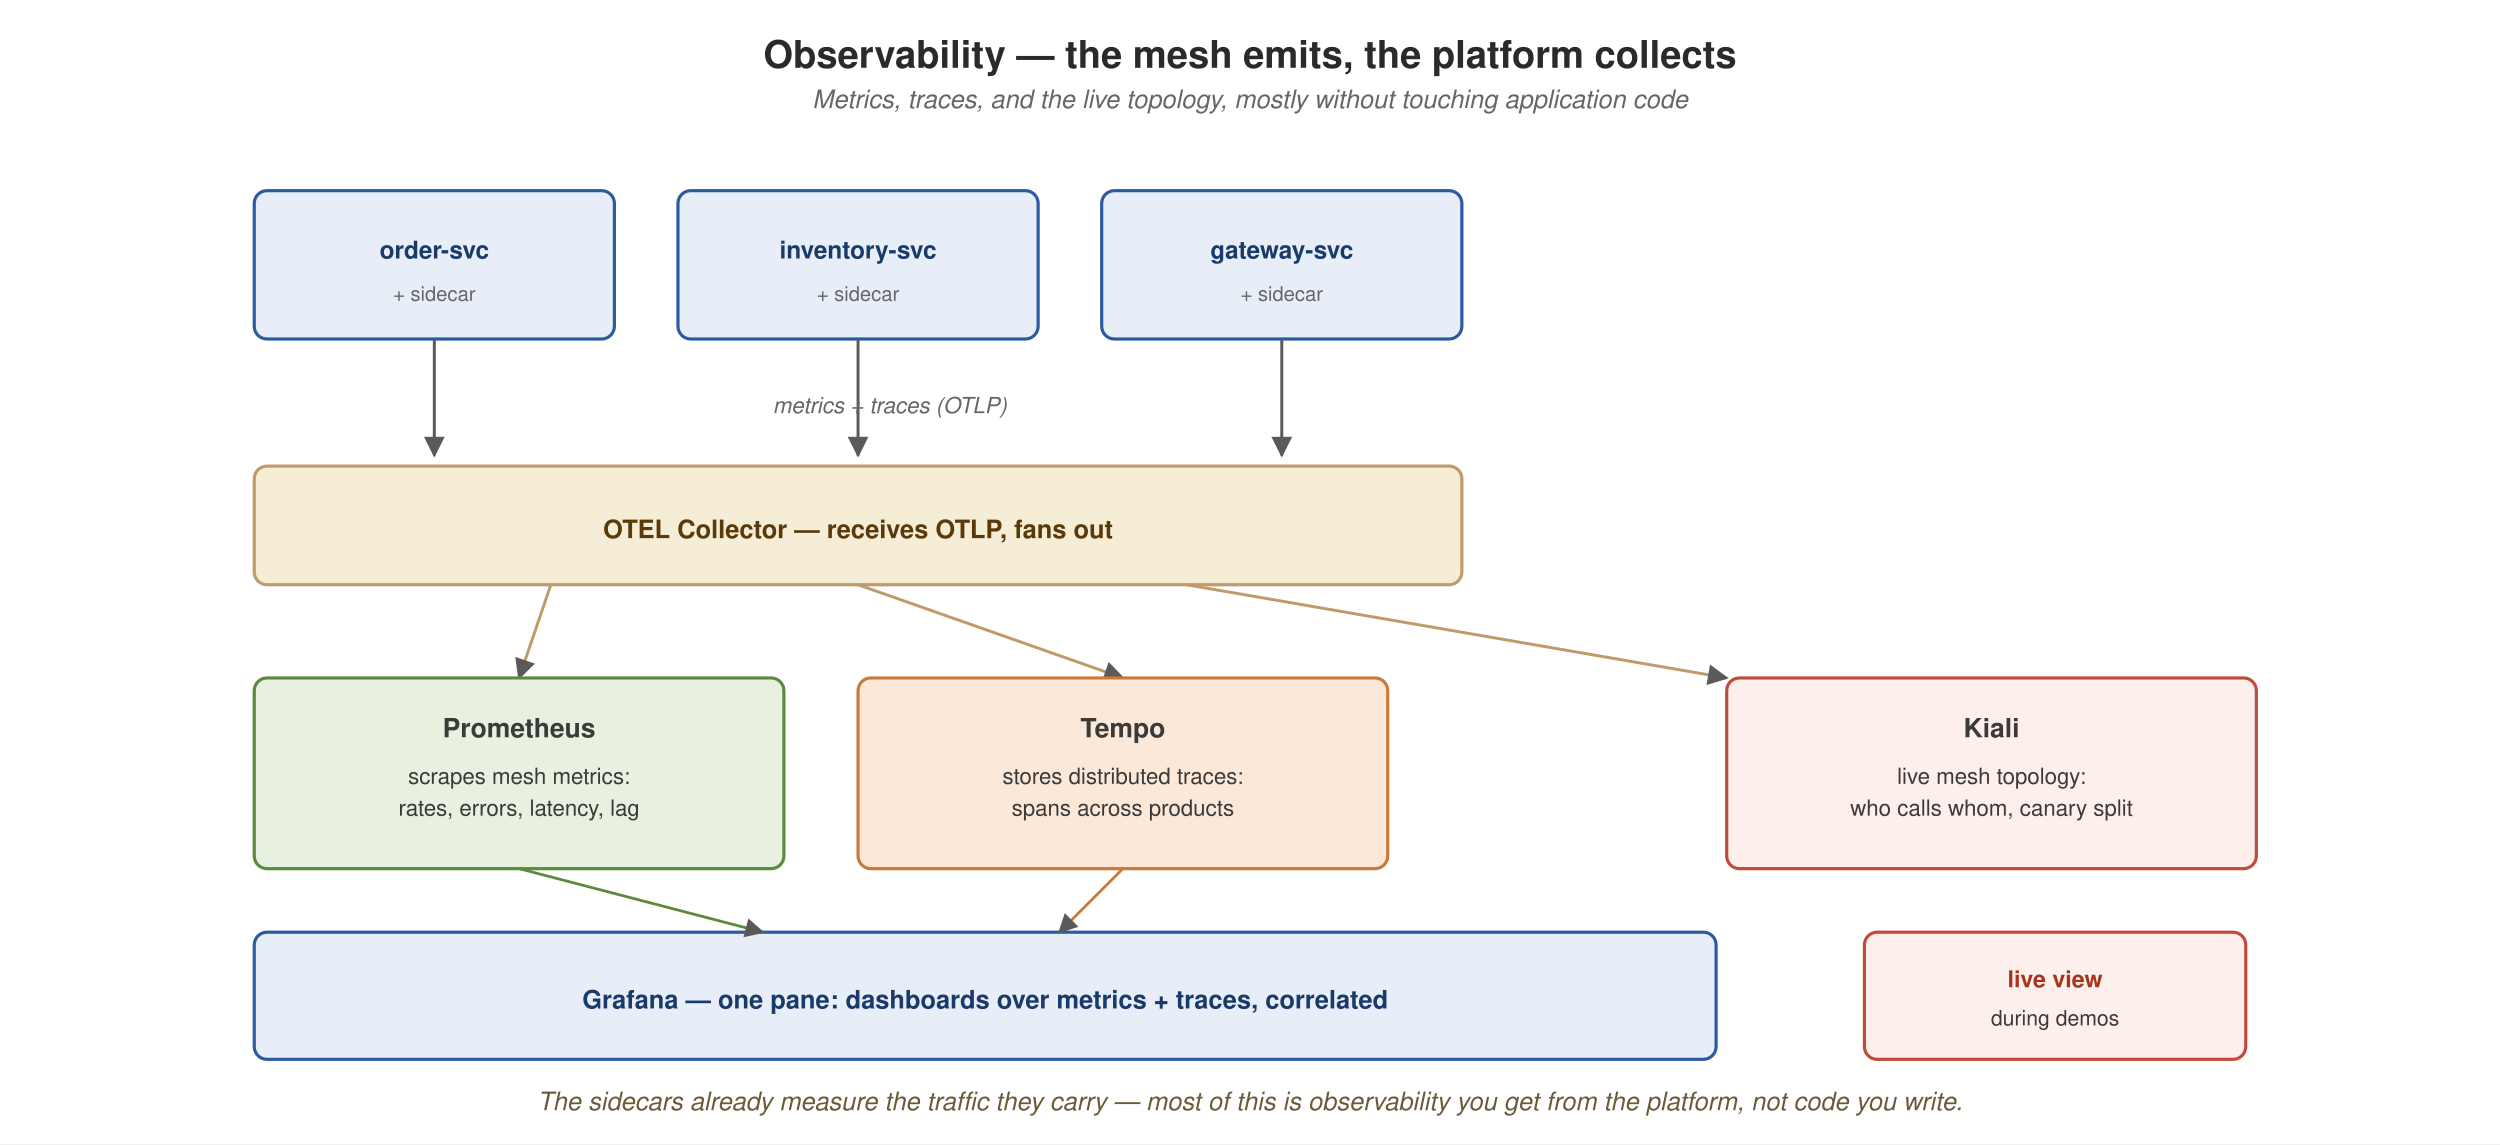
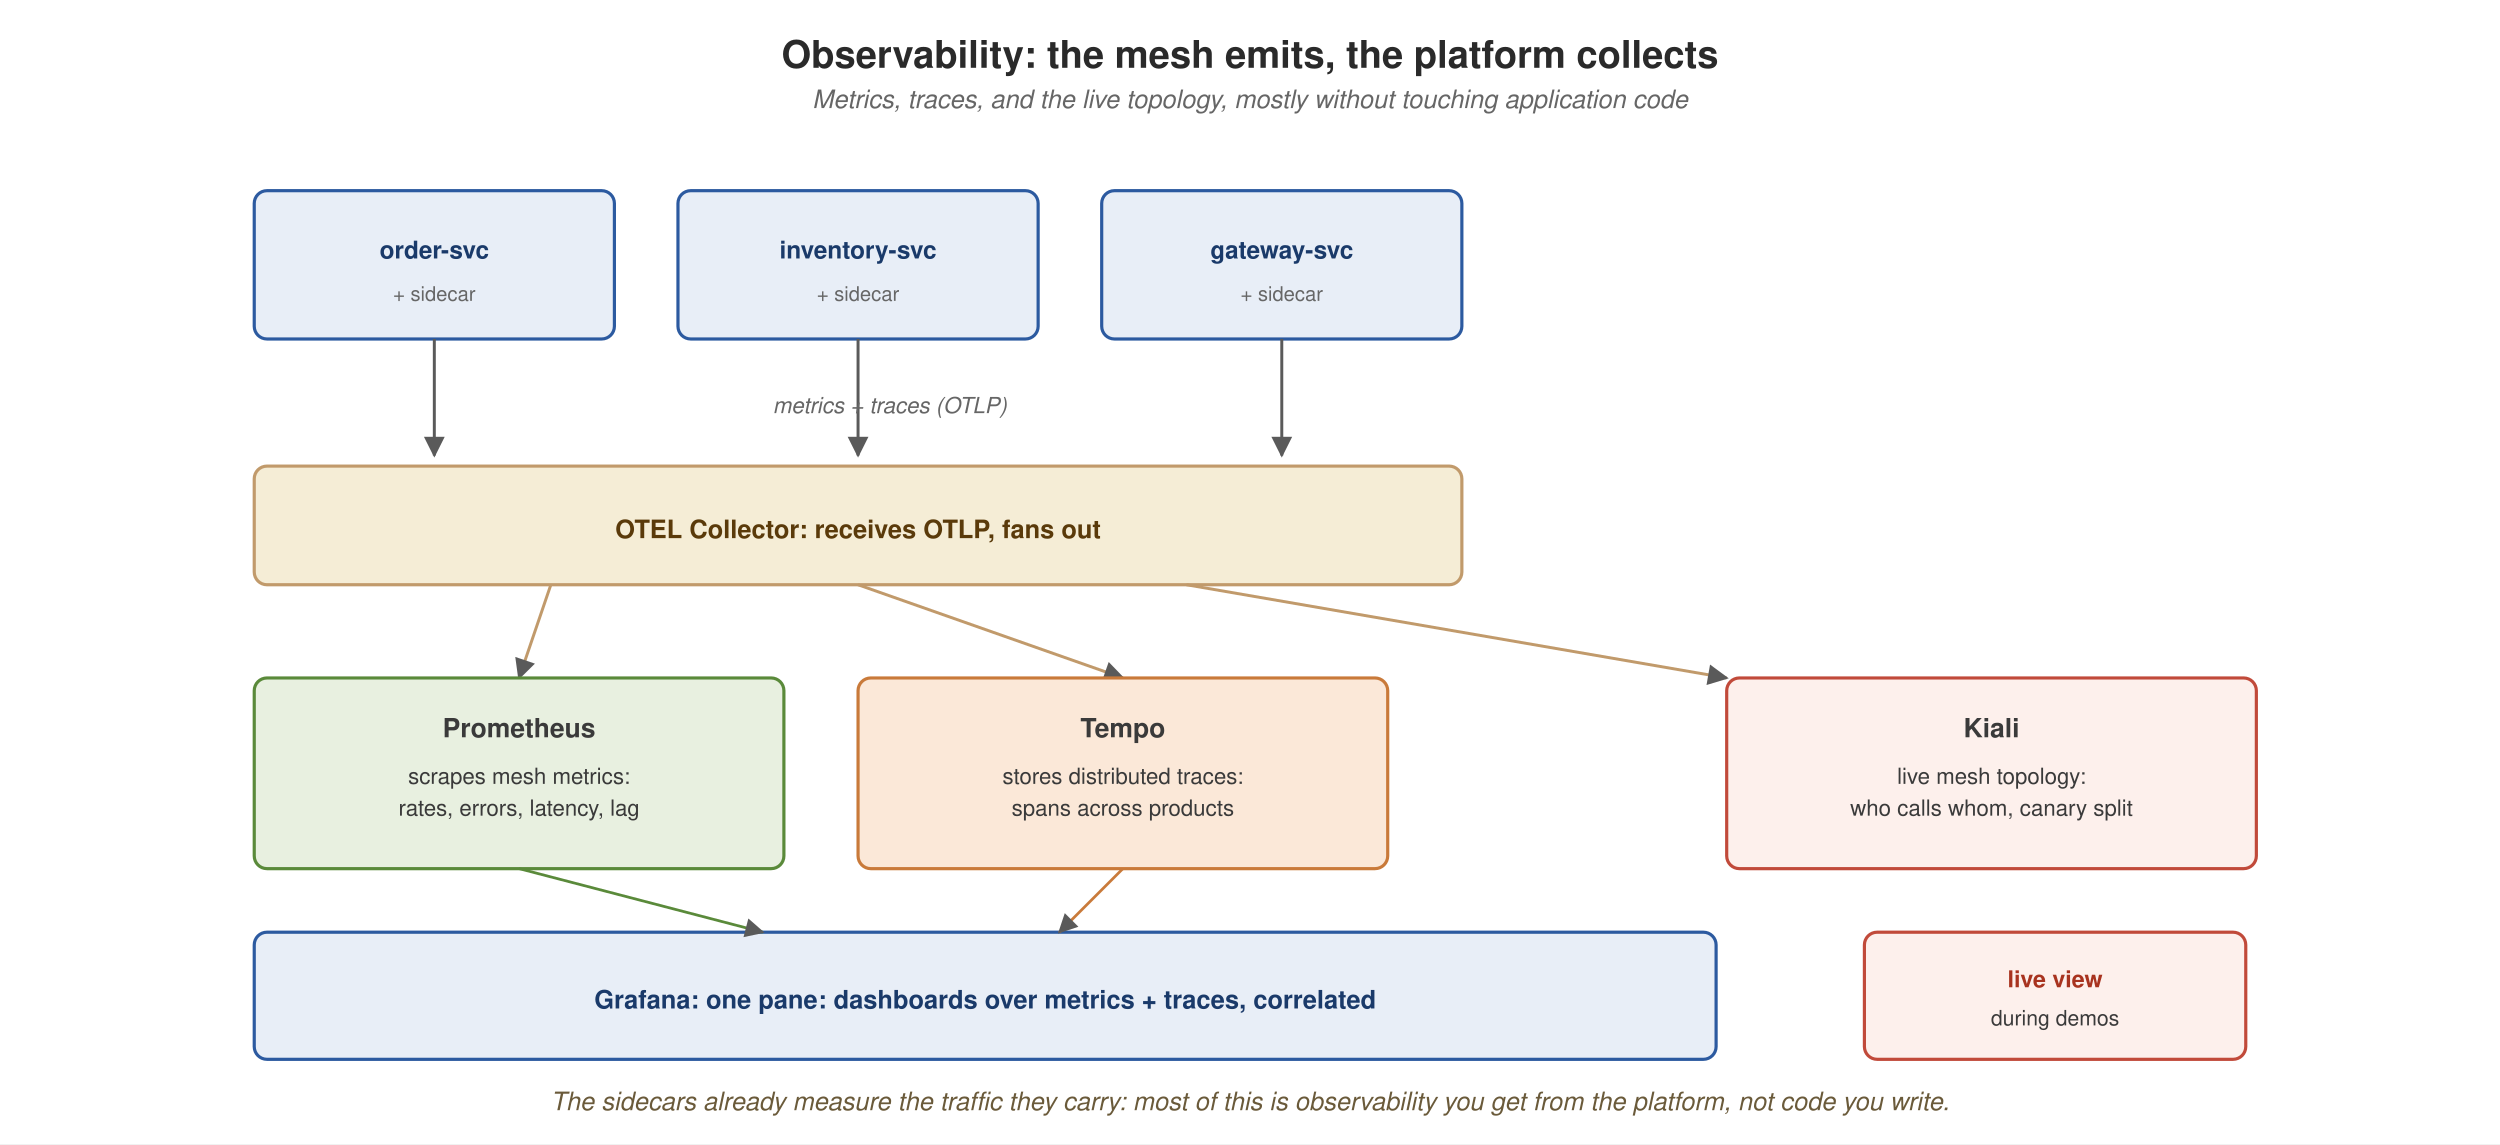
<svg xmlns="http://www.w3.org/2000/svg" viewBox="0 0 1180 540" font-family="Helvetica, -apple-system, 'Segoe UI', Roboto, sans-serif">
  <rect x="0" y="0" width="1180" height="540" fill="#ffffff" />
  <defs>
    <marker id="arr" viewBox="0 0 10 10" refX="9" refY="5" markerWidth="7" markerHeight="7" orient="auto-start-reverse">
      <path d="M0,0 L10,5 L0,10 z" fill="#5a5a5a" />
    </marker>
    <marker id="arrR" viewBox="0 0 10 10" refX="9" refY="5" markerWidth="7" markerHeight="7" orient="auto-start-reverse">
      <path d="M0,0 L10,5 L0,10 z" fill="#c14a3a" />
    </marker>
    <marker id="arrB" viewBox="0 0 10 10" refX="9" refY="5" markerWidth="7" markerHeight="7" orient="auto-start-reverse">
      <path d="M0,0 L10,5 L0,10 z" fill="#2c5aa0" />
    </marker>
    <marker id="arrG" viewBox="0 0 10 10" refX="9" refY="5" markerWidth="7" markerHeight="7" orient="auto-start-reverse">
      <path d="M0,0 L10,5 L0,10 z" fill="#5a8a3a" />
    </marker>
  </defs>
-   <text x="590" y="32" font-size="18" fill="#2a2a2a" text-anchor="middle" font-weight="700">Observability — the mesh emits, the platform collects</text>
+   <text x="590" y="32" font-size="18" fill="#2a2a2a" text-anchor="middle" font-weight="700">Observability: the mesh emits, the platform collects</text>
  <text x="590" y="51" font-size="12" fill="#666666" text-anchor="middle" font-style="italic">Metrics, traces, and the live topology, mostly without touching application code</text>
  <rect x="120" y="90" width="170" height="70" fill="#e8eef7" stroke="#2c5aa0" stroke-width="1.5" rx="6" />
  <text x="205" y="122" font-size="11.5" fill="#1a3a6a" text-anchor="middle" font-weight="700">order-svc</text>
  <text x="205" y="142" font-size="9.5" fill="#666666" text-anchor="middle">+ sidecar</text>
  <line x1="205" y1="160" x2="205" y2="215" stroke="#5a5a5a" stroke-width="1.4" marker-end="url(#arr)" />
  <rect x="320" y="90" width="170" height="70" fill="#e8eef7" stroke="#2c5aa0" stroke-width="1.5" rx="6" />
  <text x="405" y="122" font-size="11.5" fill="#1a3a6a" text-anchor="middle" font-weight="700">inventory-svc</text>
  <text x="405" y="142" font-size="9.5" fill="#666666" text-anchor="middle">+ sidecar</text>
  <line x1="405" y1="160" x2="405" y2="215" stroke="#5a5a5a" stroke-width="1.4" marker-end="url(#arr)" />
  <rect x="520" y="90" width="170" height="70" fill="#e8eef7" stroke="#2c5aa0" stroke-width="1.5" rx="6" />
  <text x="605" y="122" font-size="11.5" fill="#1a3a6a" text-anchor="middle" font-weight="700">gateway-svc</text>
  <text x="605" y="142" font-size="9.5" fill="#666666" text-anchor="middle">+ sidecar</text>
  <line x1="605" y1="160" x2="605" y2="215" stroke="#5a5a5a" stroke-width="1.4" marker-end="url(#arr)" />
  <text x="420" y="195" font-size="10.5" fill="#666666" text-anchor="middle" font-style="italic">metrics + traces (OTLP)</text>
  <rect x="120" y="220" width="570" height="56" fill="#f5edd6" stroke="#c19a6b" stroke-width="1.5" rx="6" />
-   <text x="405" y="254" font-size="12" fill="#5a3a0a" text-anchor="middle" font-weight="700">OTEL Collector — receives OTLP, fans out</text>
+   <text x="405" y="254" font-size="12" fill="#5a3a0a" text-anchor="middle" font-weight="700">OTEL Collector: receives OTLP, fans out</text>
  <line x1="260" y1="276" x2="245" y2="320" stroke="#c19a6b" stroke-width="1.4" marker-end="url(#arr)" />
  <line x1="405" y1="276" x2="530" y2="320" stroke="#c19a6b" stroke-width="1.4" marker-end="url(#arr)" />
  <line x1="560" y1="276" x2="815" y2="320" stroke="#c19a6b" stroke-width="1.4" marker-end="url(#arr)" />
  <rect x="120" y="320" width="250" height="90" fill="#e8f0e0" stroke="#5a8a3a" stroke-width="1.5" rx="6" />
  <text x="245" y="348" font-size="12.5" fill="#3a3a3a" text-anchor="middle" font-weight="700">Prometheus</text>
  <text x="245" y="370" font-size="10.5" fill="#3a3a3a" text-anchor="middle">scrapes mesh metrics:</text>
  <text x="245" y="385" font-size="10.5" fill="#3a3a3a" text-anchor="middle">rates, errors, latency, lag</text>
  <rect x="405" y="320" width="250" height="90" fill="#fbe8d8" stroke="#c97a3a" stroke-width="1.5" rx="6" />
  <text x="530" y="348" font-size="12.5" fill="#3a3a3a" text-anchor="middle" font-weight="700">Tempo</text>
  <text x="530" y="370" font-size="10.5" fill="#3a3a3a" text-anchor="middle">stores distributed traces:</text>
  <text x="530" y="385" font-size="10.5" fill="#3a3a3a" text-anchor="middle">spans across products</text>
  <rect x="815" y="320" width="250" height="90" fill="#fdf0ec" stroke="#c14a3a" stroke-width="1.5" rx="6" />
  <text x="940" y="348" font-size="12.5" fill="#3a3a3a" text-anchor="middle" font-weight="700">Kiali</text>
  <text x="940" y="370" font-size="10.5" fill="#3a3a3a" text-anchor="middle">live mesh topology:</text>
  <text x="940" y="385" font-size="10.5" fill="#3a3a3a" text-anchor="middle">who calls whom, canary split</text>
  <rect x="120" y="440" width="690" height="60" fill="#e8eef7" stroke="#2c5aa0" stroke-width="1.5" rx="6" />
-   <text x="465" y="476" font-size="12" fill="#1a3a6a" text-anchor="middle" font-weight="700">Grafana — one pane: dashboards over metrics + traces, correlated</text>
+   <text x="465" y="476" font-size="12" fill="#1a3a6a" text-anchor="middle" font-weight="700">Grafana: one pane: dashboards over metrics + traces, correlated</text>
  <line x1="245" y1="410" x2="360" y2="440" stroke="#5a8a3a" stroke-width="1.3" marker-end="url(#arr)" />
  <line x1="530" y1="410" x2="500" y2="440" stroke="#c97a3a" stroke-width="1.3" marker-end="url(#arr)" />
  <rect x="880" y="440" width="180" height="60" fill="#fdf0ec" stroke="#c14a3a" stroke-width="1.5" rx="6" />
  <text x="970" y="466" font-size="11" fill="#a8331f" text-anchor="middle" font-weight="700">live view</text>
  <text x="970" y="484" font-size="10" fill="#3a3a3a" text-anchor="middle">during demos</text>
-   <text x="590" y="524" font-size="12" fill="#6a5a3a" text-anchor="middle" font-style="italic">The sidecars already measure the traffic they carry — most of this is observability you get from the platform, not code you write.</text>
+   <text x="590" y="524" font-size="12" fill="#6a5a3a" text-anchor="middle" font-style="italic">The sidecars already measure the traffic they carry: most of this is observability you get from the platform, not code you write.</text>
</svg>
